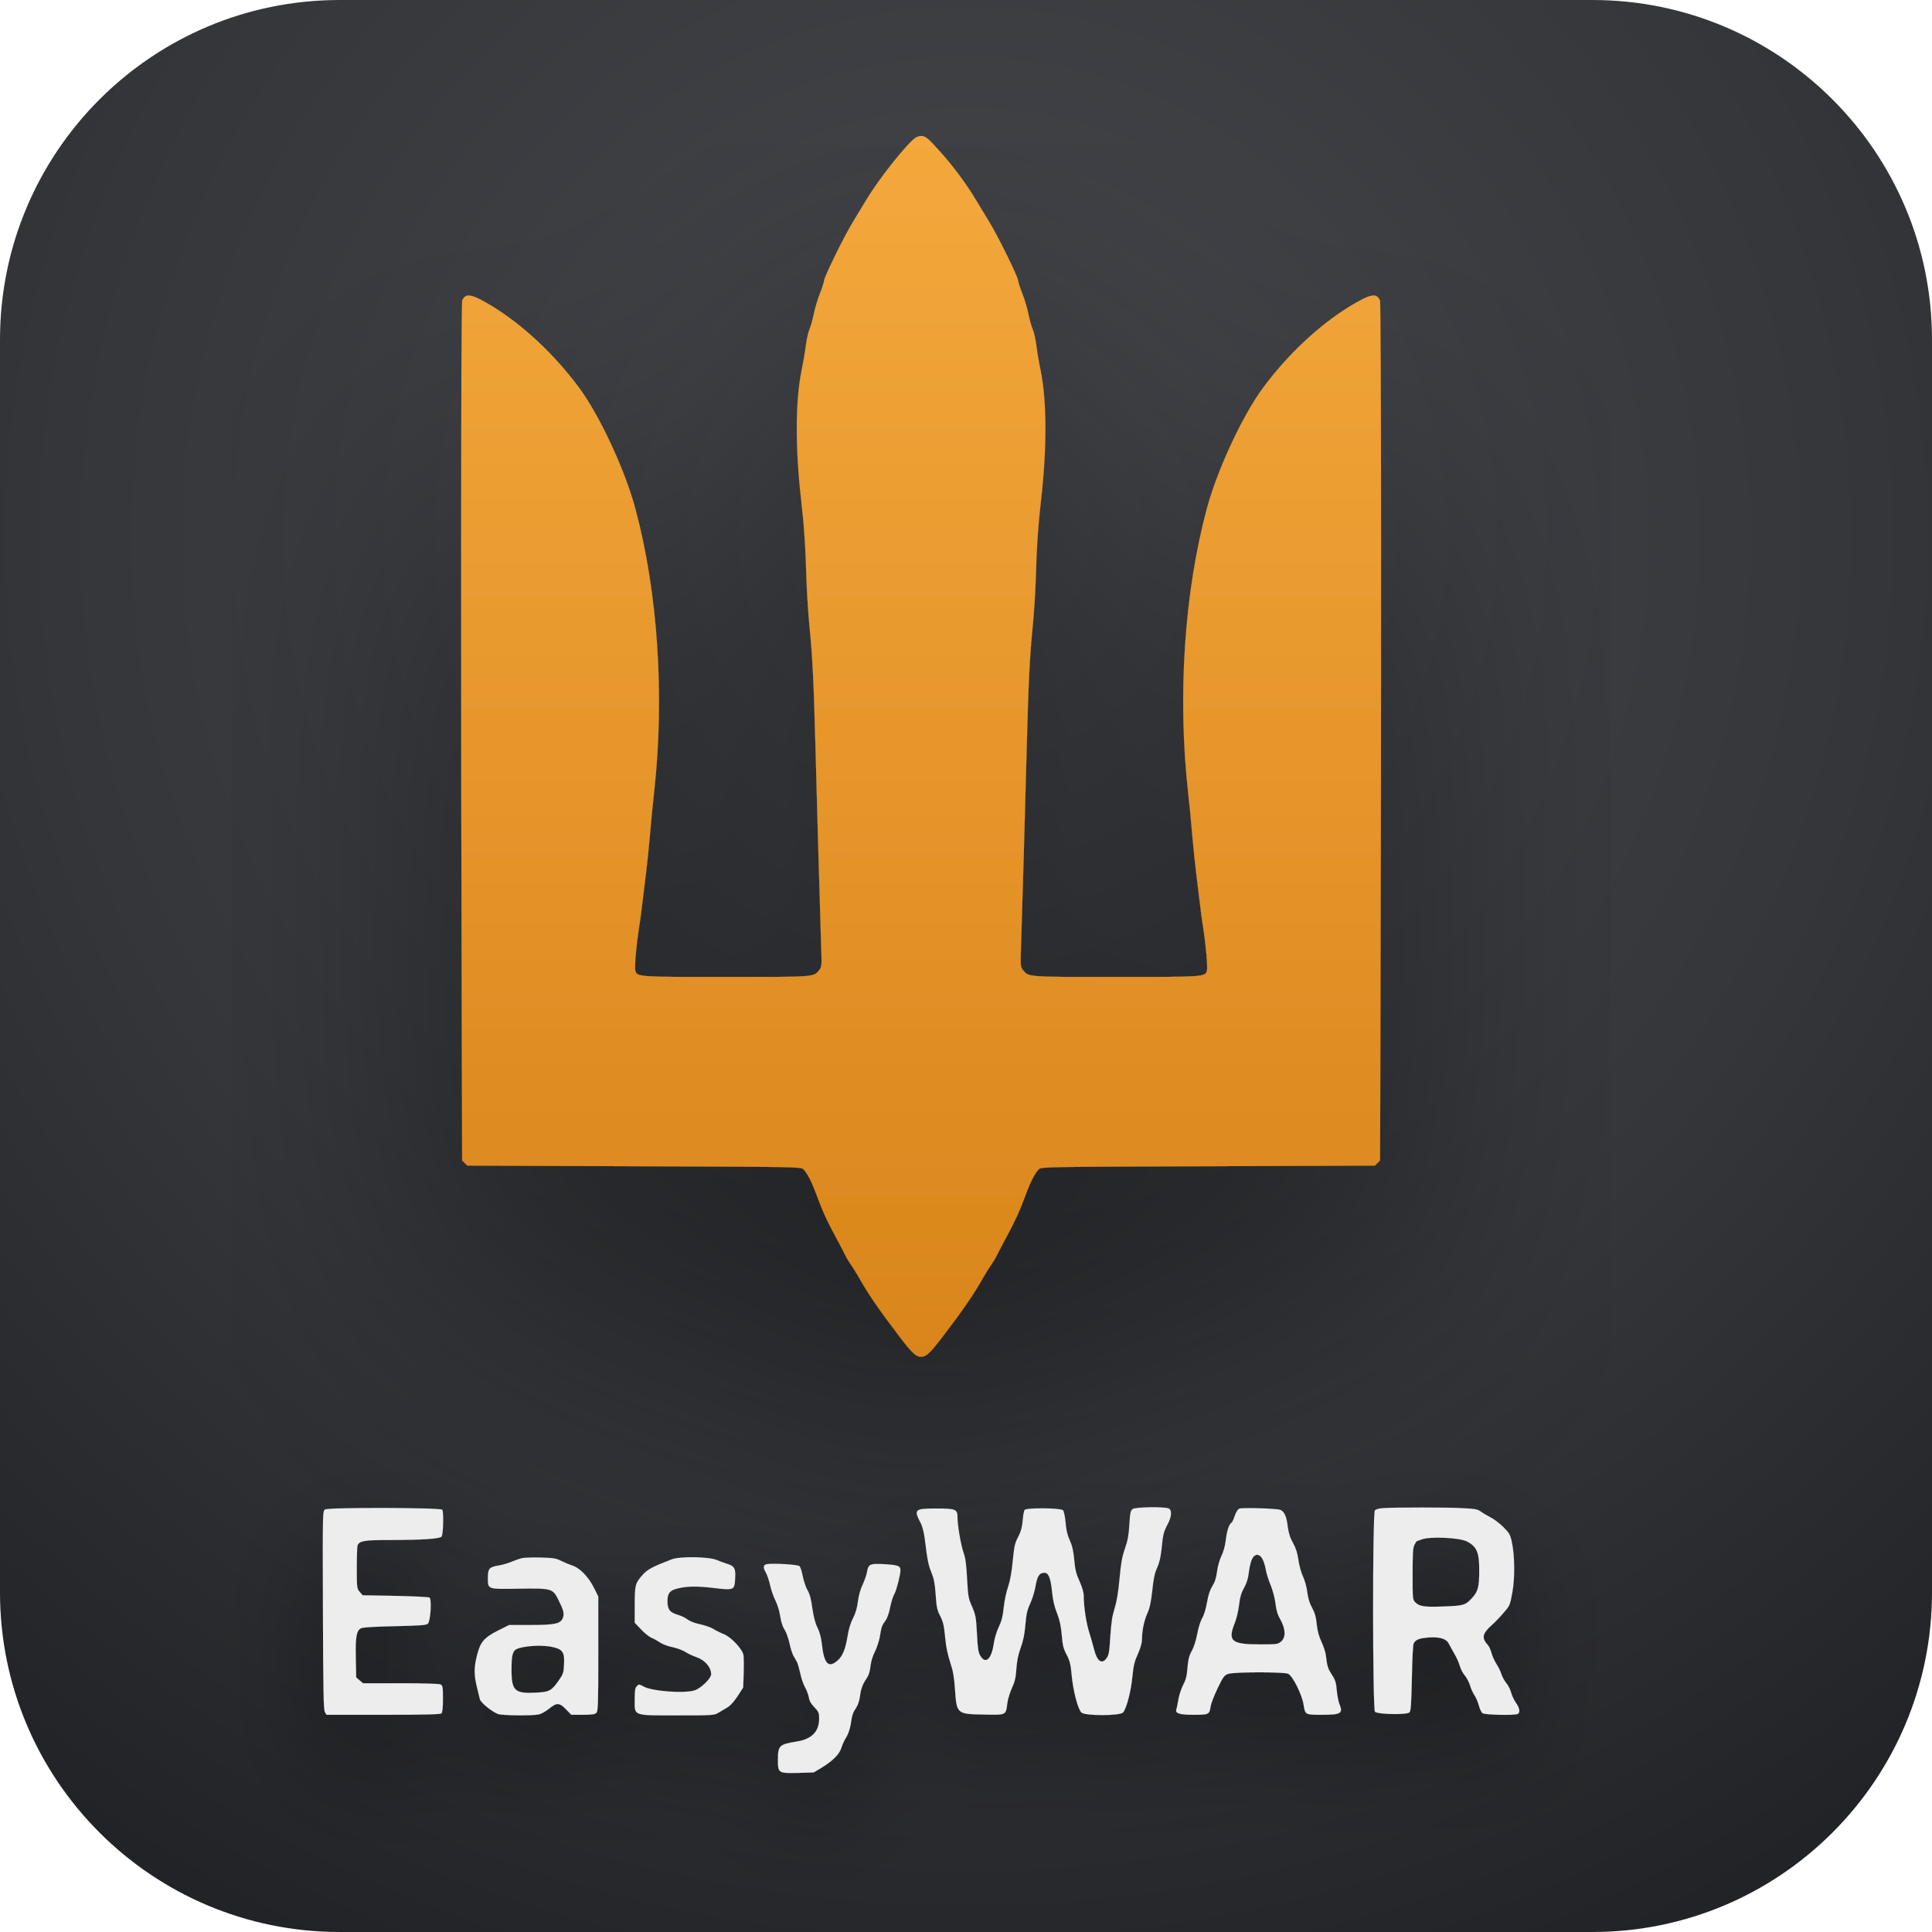
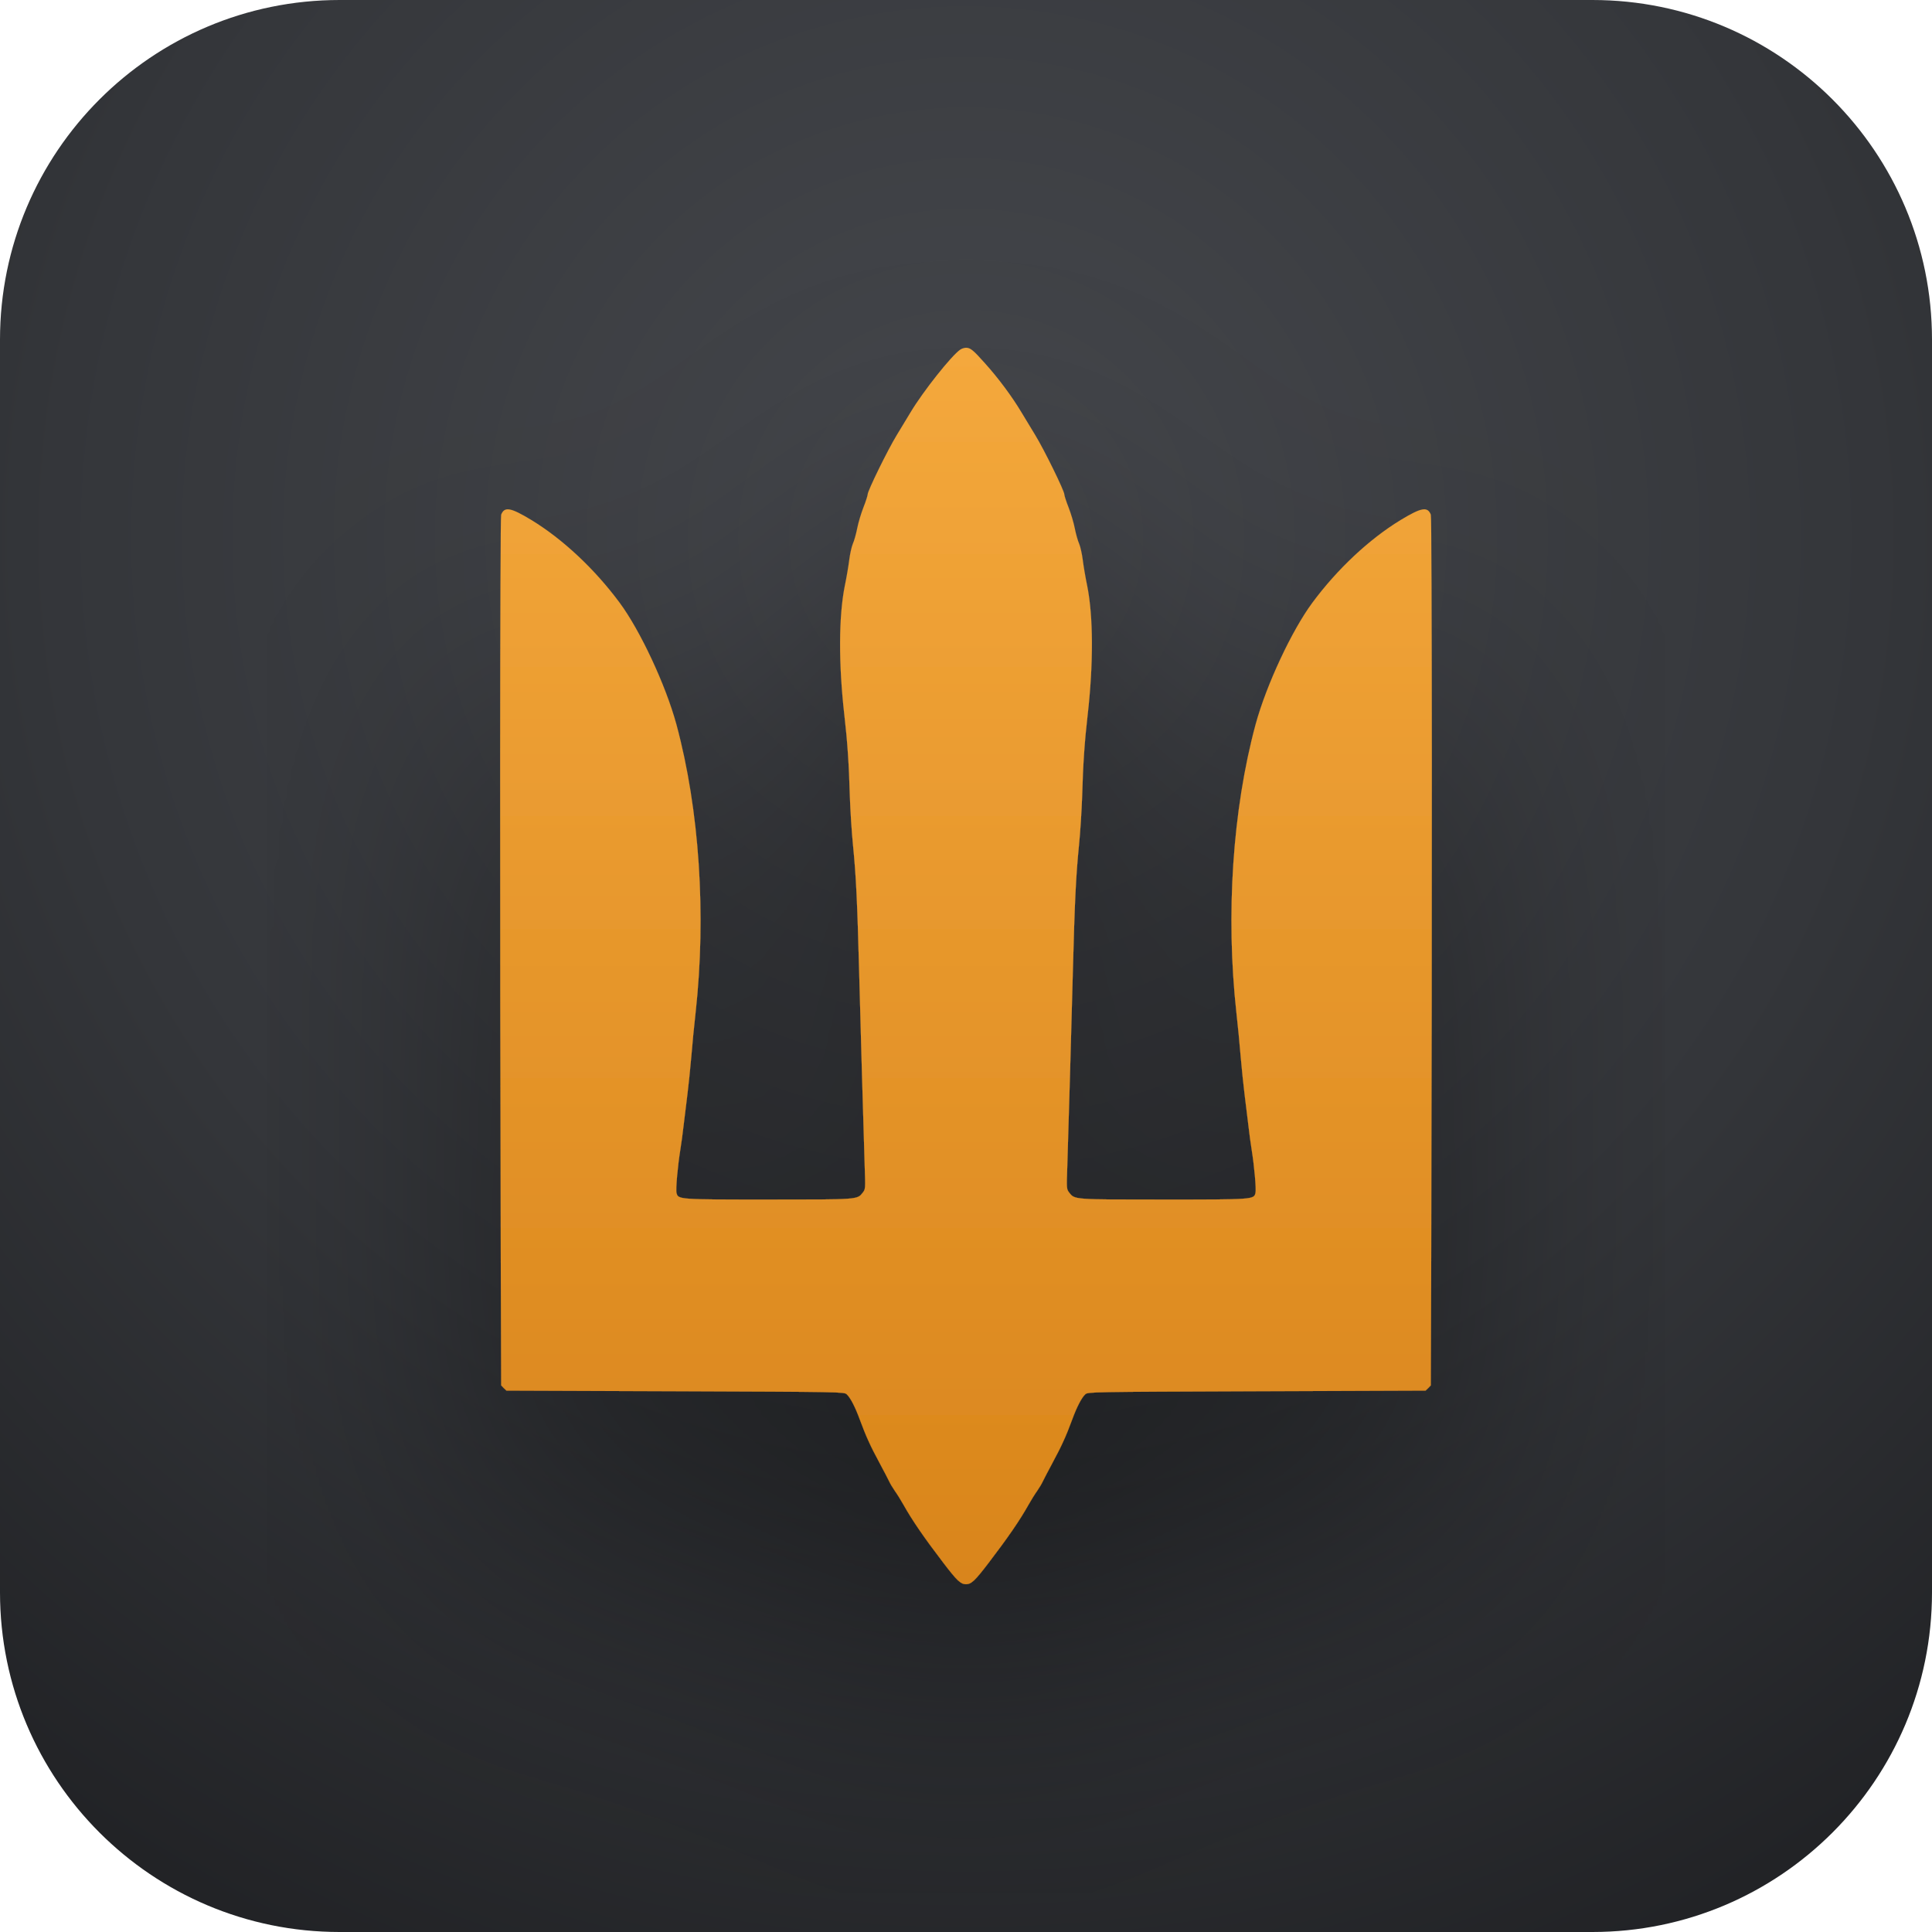
<svg xmlns="http://www.w3.org/2000/svg" viewBox="0 0 1024 1024">
  <defs>
    <radialGradient id="bg" cx="50%" cy="28%" r="85%">
      <stop offset="0" stop-color="#46484d" />
      <stop offset=".55" stop-color="#34363a" />
      <stop offset="1" stop-color="#1f2023" />
    </radialGradient>
    <linearGradient id="or" x1="0" y1="1" x2="0" y2="0">
      <stop offset="0" stop-color="#f4a83c" />
      <stop offset="1" stop-color="#d9851b" />
    </linearGradient>
    <filter id="sh" x="-25%" y="-25%" width="150%" height="150%">
      <feDropShadow dx="0" dy="120" stdDeviation="120" flood-color="#000" flood-opacity=".5" />
    </filter>
    <filter id="tsh" x="-10%" y="-40%" width="120%" height="180%">
      <feDropShadow dx="0" dy="40" stdDeviation="40" flood-color="#000" flood-opacity=".45" />
    </filter>
  </defs>
  <rect width="1024" height="1024" rx="180" fill="url(#bg)" />
-   <g transform="translate(0.00,5.15) scale(0.64322)">
-     <g transform="translate(0,0) scale(1.0)">
-       <g filter="url(#sh)">
-         <g transform="translate(0,1576) scale(0.1,-0.1)" fill="url(#or)">
-           <path d="M7542 14704 c-72 -50 -302 -340 -403 -509 -34 -55 -84 -138 -112 -185 -74 -121 -237 -454 -237 -483 0 -9 -15 -57 -34 -105 -19 -48 -42 -125 -51 -171 -9 -46 -25 -103 -36 -127 -10 -24 -23 -83 -29 -131 -6 -49 -22 -143 -36 -210 -50 -249 -51 -634 -4 -1048 25 -215 38 -405 45 -665 4 -113 15 -293 26 -400 25 -250 35 -472 49 -1005 12 -454 36 -1307 46 -1610 6 -177 6 -180 -16 -209 -46 -57 -30 -56 -765 -56 -733 0 -737 0 -750 53 -8 28 10 223 30 347 8 47 21 144 29 215 9 72 22 182 30 245 8 63 22 198 31 300 8 102 24 264 35 360 88 798 31 1652 -156 2345 -87 320 -295 766 -463 992 -203 274 -462 516 -716 671 -170 103 -220 112 -247 44 -10 -25 -11 -3280 -3 -6126 l3 -958 21 -22 22 -21 1373 -5 c1356 -5 1374 -5 1396 -25 29 -27 68 -101 106 -205 49 -133 86 -215 159 -350 37 -69 73 -138 81 -155 7 -16 28 -51 46 -77 18 -25 49 -75 68 -109 71 -127 167 -267 325 -474 112 -147 142 -175 185 -175 43 0 73 28 185 175 158 207 254 347 325 474 19 34 50 84 68 109 18 26 39 61 46 77 8 17 44 86 81 155 73 135 110 217 159 350 38 104 77 178 106 205 22 20 40 20 1396 25 l1373 5 22 21 21 22 3 958 c8 2846 7 6101 -3 6126 -27 68 -77 59 -247 -44 -254 -155 -513 -397 -716 -671 -168 -226 -376 -672 -463 -992 -187 -693 -244 -1547 -156 -2345 11 -96 27 -258 35 -360 9 -102 23 -237 31 -300 8 -63 21 -173 30 -245 8 -71 21 -168 29 -215 20 -124 38 -319 30 -347 -13 -53 -17 -53 -750 -53 -735 0 -719 -1 -765 56 -22 29 -22 32 -16 209 10 303 34 1156 46 1610 14 533 24 755 49 1005 11 107 22 287 26 400 7 260 20 450 45 665 47 414 46 799 -4 1048 -14 67 -30 161 -36 210 -6 48 -19 107 -29 131 -11 24 -27 81 -36 127 -9 46 -32 123 -51 171 -19 48 -34 96 -34 105 0 29 -163 362 -237 483 -28 47 -78 130 -112 185 -76 127 -186 276 -296 398 -96 108 -119 127 -155 127 -14 0 -36 -7 -48 -16z" />
+   <g transform="translate(512,512) scale(1.012797) translate(-488.204,-395.5846)">
+     <g transform="translate(0.00,5.15) scale(0.64322)">
+       <g transform="translate(0,0) scale(1.0)">
+         <g filter="url(#sh)">
+           <g transform="translate(0,1576) scale(0.1,-0.1)" fill="url(#or)">
+             <path d="M7542 14704 c-72 -50 -302 -340 -403 -509 -34 -55 -84 -138 -112 -185 -74 -121 -237 -454 -237 -483 0 -9 -15 -57 -34 -105 -19 -48 -42 -125 -51 -171 -9 -46 -25 -103 -36 -127 -10 -24 -23 -83 -29 -131 -6 -49 -22 -143 -36 -210 -50 -249 -51 -634 -4 -1048 25 -215 38 -405 45 -665 4 -113 15 -293 26 -400 25 -250 35 -472 49 -1005 12 -454 36 -1307 46 -1610 6 -177 6 -180 -16 -209 -46 -57 -30 -56 -765 -56 -733 0 -737 0 -750 53 -8 28 10 223 30 347 8 47 21 144 29 215 9 72 22 182 30 245 8 63 22 198 31 300 8 102 24 264 35 360 88 798 31 1652 -156 2345 -87 320 -295 766 -463 992 -203 274 -462 516 -716 671 -170 103 -220 112 -247 44 -10 -25 -11 -3280 -3 -6126 l3 -958 21 -22 22 -21 1373 -5 c1356 -5 1374 -5 1396 -25 29 -27 68 -101 106 -205 49 -133 86 -215 159 -350 37 -69 73 -138 81 -155 7 -16 28 -51 46 -77 18 -25 49 -75 68 -109 71 -127 167 -267 325 -474 112 -147 142 -175 185 -175 43 0 73 28 185 175 158 207 254 347 325 474 19 34 50 84 68 109 18 26 39 61 46 77 8 17 44 86 81 155 73 135 110 217 159 350 38 104 77 178 106 205 22 20 40 20 1396 25 l1373 5 22 21 21 22 3 958 c8 2846 7 6101 -3 6126 -27 68 -77 59 -247 -44 -254 -155 -513 -397 -716 -671 -168 -226 -376 -672 -463 -992 -187 -693 -244 -1547 -156 -2345 11 -96 27 -258 35 -360 9 -102 23 -237 31 -300 8 -63 21 -173 30 -245 8 -71 21 -168 29 -215 20 -124 38 -319 30 -347 -13 -53 -17 -53 -750 -53 -735 0 -719 -1 -765 56 -22 29 -22 32 -16 209 10 303 34 1156 46 1610 14 533 24 755 49 1005 11 107 22 287 26 400 7 260 20 450 45 665 47 414 46 799 -4 1048 -14 67 -30 161 -36 210 -6 48 -19 107 -29 131 -11 24 -27 81 -36 127 -9 46 -32 123 -51 171 -19 48 -34 96 -34 105 0 29 -163 362 -237 483 -28 47 -78 130 -112 185 -76 127 -186 276 -296 398 -96 108 -119 127 -155 127 -14 0 -36 -7 -48 -16z" />
+           </g>
        </g>
-       </g>
-     </g>
-     <g filter="url(#tsh)">
-       <g transform="translate(0,1576) scale(0.1,-0.1)" fill="#ededee">
-         <path d="M2679 3402 c-21 -14 -21 -15 -18 -831 2 -668 5 -820 16 -838 l13 -23 468 0 c351 0 471 3 480 12 8 8 12 49 12 120 0 96 -2 108 -19 118 -12 6 -135 10 -330 10 l-310 0 -28 24 -28 24 -3 158 c-4 173 5 226 41 246 15 9 101 14 279 18 216 5 260 8 274 21 22 23 33 202 13 215 -8 5 -135 11 -282 14 l-269 5 -24 28 c-23 27 -24 33 -24 197 0 92 3 176 6 185 15 38 55 45 252 45 290 0 431 10 442 30 13 25 17 207 4 220 -18 18 -939 20 -965 2z" />
-         <path d="M9334 3406 c-18 -13 -22 -29 -28 -127 -5 -87 -13 -133 -36 -198 -24 -69 -33 -120 -45 -251 -11 -117 -23 -188 -41 -245 -19 -60 -27 -115 -34 -220 -9 -146 -13 -168 -38 -197 -37 -43 -74 -11 -97 82 -9 36 -27 99 -40 140 -24 74 -45 212 -45 299 0 28 -12 71 -34 120 -28 61 -37 96 -44 177 -7 75 -16 115 -36 160 -20 42 -30 84 -35 146 -4 48 -14 94 -21 103 -17 20 -302 23 -317 3 -6 -7 -13 -47 -16 -88 -5 -56 -14 -89 -37 -134 -28 -52 -33 -77 -45 -200 -9 -94 -22 -164 -38 -211 -14 -38 -30 -114 -36 -169 -7 -74 -18 -114 -40 -161 -18 -37 -36 -95 -42 -138 -19 -131 -69 -174 -112 -99 -16 27 -21 63 -27 181 -7 136 -11 154 -40 222 -31 69 -33 85 -41 229 -6 116 -13 170 -29 215 -22 64 -50 224 -50 291 0 68 -14 74 -178 74 -177 0 -185 -8 -123 -125 12 -24 25 -77 31 -125 22 -178 30 -217 56 -280 20 -50 28 -91 34 -180 6 -93 12 -125 32 -165 32 -63 36 -83 48 -203 5 -59 21 -133 40 -190 24 -72 32 -121 39 -220 14 -205 15 -206 237 -210 186 -4 182 -6 194 90 4 35 22 92 38 128 24 51 32 85 37 159 5 66 15 118 35 172 21 56 32 110 39 188 7 88 15 124 40 178 17 37 35 97 42 133 16 94 32 120 76 120 33 0 51 -43 62 -157 7 -69 20 -123 41 -176 22 -55 32 -102 39 -179 7 -87 14 -113 41 -164 26 -51 33 -78 41 -170 12 -128 52 -281 81 -306 32 -28 317 -27 342 1 28 31 66 176 77 296 9 90 17 124 45 186 22 49 34 92 34 120 0 73 18 157 45 217 19 42 29 89 40 186 10 99 20 145 40 188 18 39 29 87 36 150 12 125 17 144 50 207 34 64 38 115 10 131 -31 16 -272 13 -297 -4z" />
-         <path d="M10212 3409 c-12 -5 -26 -27 -37 -58 -9 -28 -21 -53 -26 -57 -21 -12 -39 -65 -48 -142 -6 -50 -20 -101 -36 -132 -14 -28 -30 -83 -36 -127 -7 -56 -19 -91 -39 -123 -20 -31 -33 -72 -44 -134 -9 -52 -25 -105 -40 -130 -14 -24 -32 -81 -41 -132 -10 -53 -28 -109 -45 -139 -22 -39 -29 -69 -35 -138 -5 -69 -13 -99 -36 -142 -15 -29 -33 -83 -39 -119 -6 -36 -13 -71 -16 -79 -13 -35 23 -47 140 -47 128 0 132 2 142 71 4 24 30 91 58 149 45 94 55 106 86 117 49 17 459 17 495 1 36 -16 113 -170 126 -251 14 -88 13 -87 151 -87 159 0 177 11 144 91 -7 19 -17 68 -21 111 -5 63 -12 85 -41 129 -33 52 -37 64 -49 160 -3 25 -19 74 -36 110 -21 45 -33 89 -39 145 -6 61 -16 95 -38 135 -21 37 -33 78 -40 130 -5 42 -21 100 -36 130 -14 30 -31 91 -37 135 -8 57 -20 96 -44 139 -25 44 -36 80 -44 138 -9 79 -27 119 -58 135 -22 12 -314 21 -341 11z m163 -385 c23 -9 44 -55 56 -122 6 -31 24 -88 40 -125 16 -39 33 -103 39 -148 7 -60 18 -96 41 -135 43 -77 46 -146 6 -180 -27 -23 -34 -24 -170 -24 -241 0 -272 26 -213 175 14 33 30 101 36 150 8 68 19 102 42 143 21 38 33 75 39 129 10 77 29 127 51 136 7 3 14 6 15 6 1 1 9 -2 18 -5z" />
-         <path d="M11393 3413 c-29 -2 -57 -10 -64 -19 -20 -24 -19 -1638 1 -1659 23 -22 263 -27 284 -5 12 12 15 66 20 282 3 165 9 274 15 287 17 31 46 42 124 48 92 6 146 -10 166 -52 8 -16 30 -55 47 -85 18 -30 37 -75 44 -100 7 -24 25 -59 41 -77 15 -18 35 -55 43 -83 8 -28 25 -64 37 -81 11 -16 27 -53 35 -82 7 -29 21 -58 31 -64 18 -14 256 -19 287 -7 25 9 19 50 -13 94 -16 22 -33 59 -39 83 -6 24 -25 61 -42 81 -16 21 -34 54 -39 73 -5 19 -23 55 -40 81 -16 26 -35 67 -41 92 -7 25 -20 54 -30 65 -53 57 -46 94 31 163 26 23 71 69 99 103 51 58 53 63 72 167 22 121 20 306 -5 420 -12 55 -21 71 -67 117 -30 30 -77 66 -104 80 -28 14 -65 36 -83 49 -27 20 -48 24 -154 29 -122 7 -559 7 -656 0z m693 -274 c83 -42 104 -90 103 -244 0 -128 -10 -167 -54 -217 -58 -65 -71 -69 -229 -75 -165 -7 -209 -1 -242 32 -24 24 -24 26 -24 235 0 170 3 217 15 240 9 17 17 30 18 30 1 0 20 7 42 15 67 26 309 15 371 -16z" />
-         <path d="M4300 3001 c-19 -5 -57 -18 -83 -29 -26 -12 -76 -26 -110 -32 -75 -12 -87 -26 -87 -100 0 -98 -7 -95 252 -91 276 4 282 2 329 -91 42 -84 50 -113 38 -147 -18 -51 -64 -61 -267 -61 l-177 0 -90 -45 c-115 -58 -147 -95 -174 -203 -26 -100 -26 -162 -2 -260 10 -43 21 -89 25 -103 6 -28 99 -104 151 -123 34 -12 281 -15 335 -3 20 4 57 25 84 47 63 52 86 51 140 -5 l44 -45 95 0 c74 0 99 4 111 16 14 14 16 72 16 487 l0 472 -37 74 c-45 89 -118 163 -177 181 -22 7 -63 24 -91 38 -44 22 -65 25 -170 28 -66 2 -136 -1 -155 -5z m251 -732 c84 -18 102 -43 97 -139 -3 -72 -6 -83 -43 -136 -59 -85 -78 -96 -181 -101 -182 -11 -209 13 -209 187 0 137 10 165 64 180 76 21 198 25 272 9z" />
-         <path d="M5535 2991 c-154 -59 -199 -82 -239 -127 -62 -70 -65 -82 -66 -247 l0 -148 52 -55 c29 -31 68 -62 88 -70 19 -8 51 -26 70 -39 19 -13 65 -31 103 -38 37 -8 84 -26 105 -39 20 -14 60 -32 88 -42 72 -24 124 -83 124 -142 0 -35 -88 -120 -140 -134 -89 -25 -339 -6 -411 30 -46 24 -44 24 -63 4 -12 -12 -16 -37 -16 -109 0 -137 -20 -130 354 -130 294 0 302 1 336 22 19 12 52 31 72 43 24 13 54 46 85 92 l47 73 4 118 c2 65 1 132 -2 150 -9 49 -104 150 -163 172 -26 10 -64 29 -83 41 -19 13 -68 30 -108 39 -44 9 -87 25 -106 40 -18 14 -56 32 -84 40 -64 19 -82 44 -82 112 0 62 18 87 77 102 80 21 160 23 302 6 172 -20 173 -19 179 79 5 81 -6 102 -66 120 -26 8 -65 22 -87 32 -63 27 -303 31 -370 5z" />
-         <path d="M6322 2952 c-33 -5 -37 -27 -12 -69 12 -21 28 -69 36 -106 8 -38 28 -95 44 -126 16 -32 33 -87 39 -129 7 -46 20 -87 36 -110 13 -20 31 -70 40 -110 8 -40 23 -87 32 -104 10 -17 23 -40 30 -52 6 -11 18 -53 27 -93 8 -40 26 -92 39 -115 14 -24 28 -62 32 -84 4 -29 18 -54 46 -82 35 -37 39 -46 39 -93 0 -107 -60 -169 -183 -189 -147 -23 -157 -34 -157 -154 0 -106 5 -109 167 -105 l128 4 65 39 c95 58 148 112 164 167 8 26 26 64 40 85 15 24 29 66 36 106 12 79 16 92 46 138 13 19 26 60 30 90 8 64 21 101 56 152 17 25 27 57 31 100 5 40 18 83 37 120 16 32 34 87 40 122 13 81 17 93 47 133 14 19 29 62 38 109 8 42 24 93 36 112 17 31 49 157 49 195 -1 34 -20 41 -127 48 -125 7 -137 2 -149 -64 -3 -23 -20 -70 -36 -105 -19 -40 -33 -91 -39 -140 -7 -53 -19 -96 -40 -136 -20 -38 -36 -91 -45 -149 -17 -105 -40 -162 -80 -198 -77 -69 -114 -31 -132 136 -6 53 -18 98 -36 133 -18 36 -31 86 -42 159 -10 77 -22 119 -40 150 -14 24 -31 75 -39 114 -7 39 -19 77 -27 84 -12 13 -208 25 -266 17z" />
      </g>
    </g>
  </g>
</svg>
